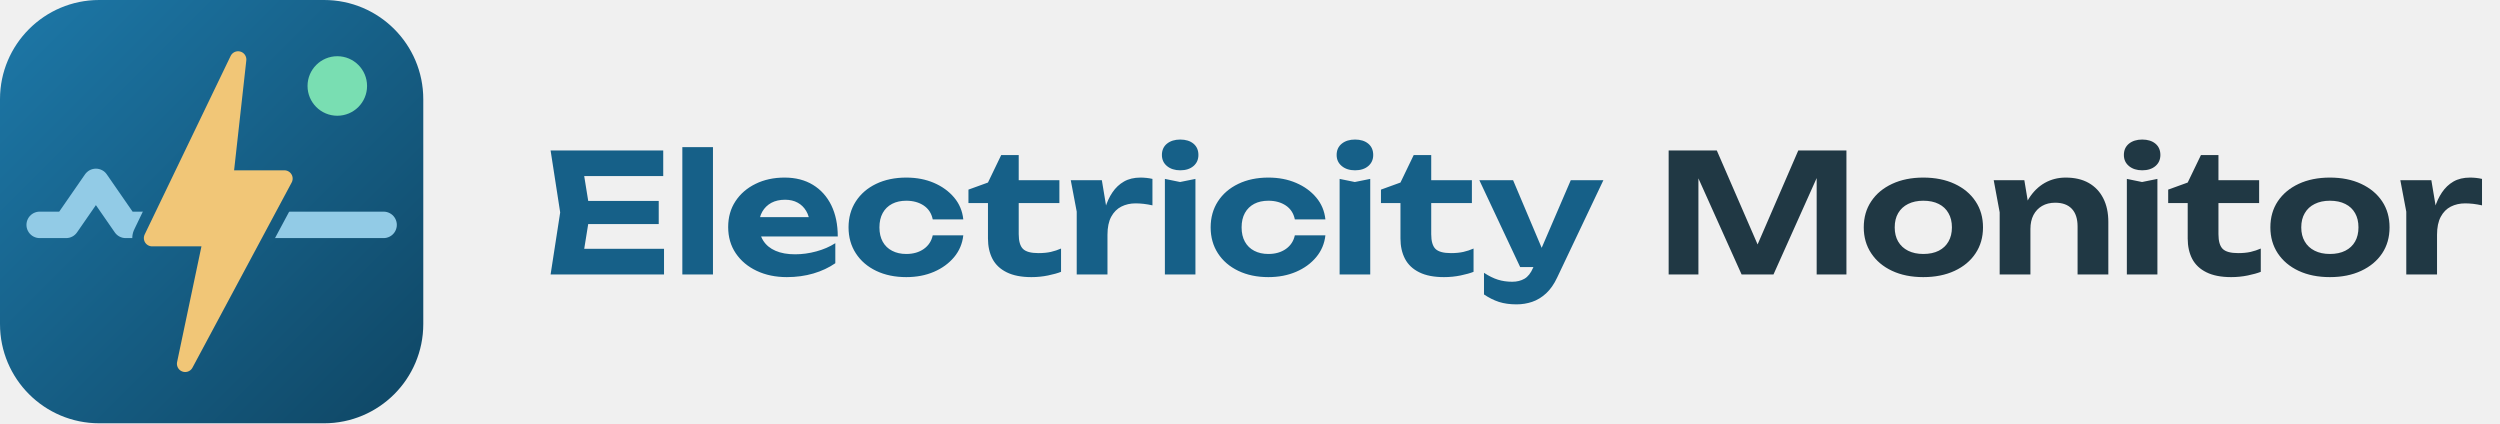
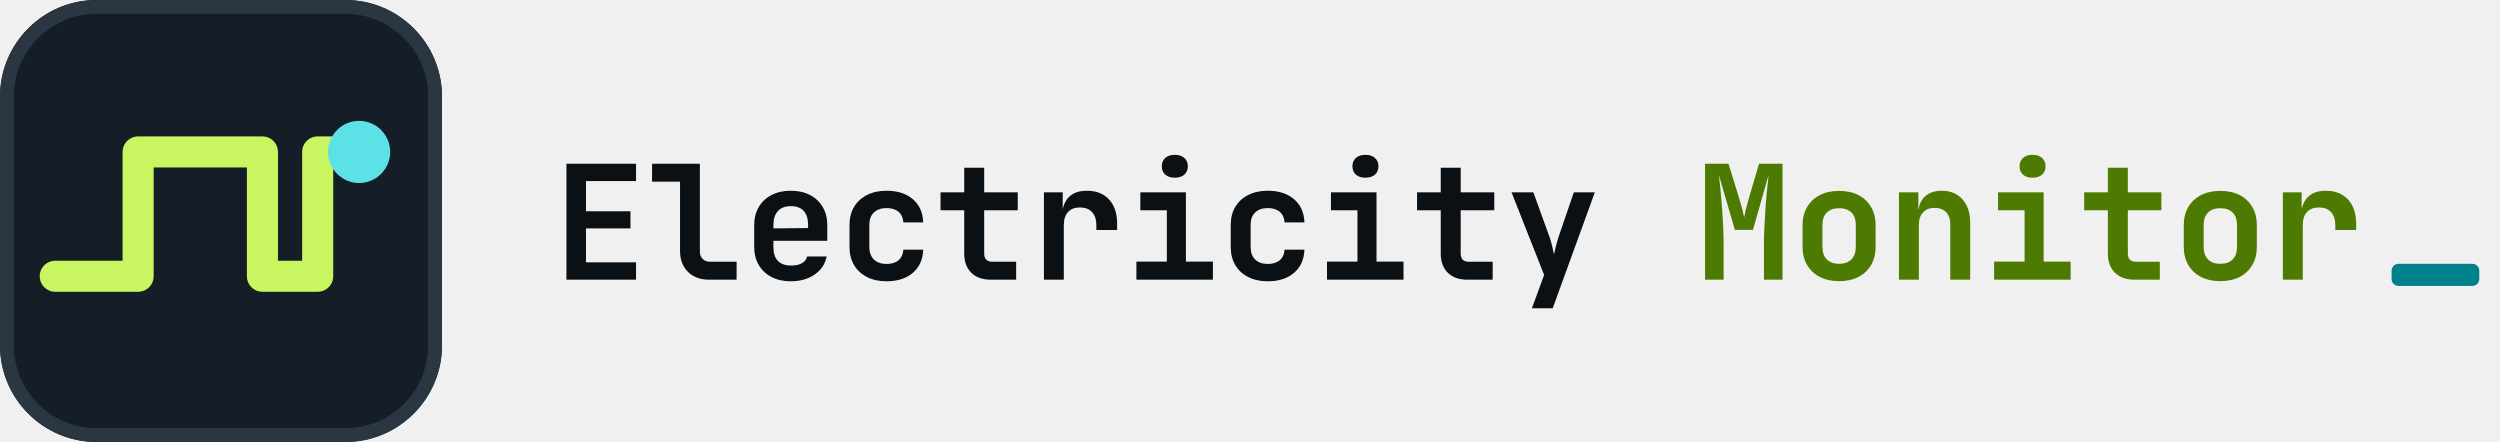
- <svg xmlns="http://www.w3.org/2000/svg" viewBox="0 0 378 64" width="378" height="64" role="img" aria-label="Electricity Monitor">
-   <defs>
-     <linearGradient id="lbg" x1="0" y1="0" x2="1" y2="1">
-       <stop offset="0" stop-color="#1D78A8" />
-       <stop offset="1" stop-color="#0F4664" />
-     </linearGradient>
-   </defs>
-   <rect width="64" height="64" rx="15" fill="url(#lbg)" />
-   <mask id="lgap" maskUnits="userSpaceOnUse" x="0" y="0" width="64" height="64">
-     <rect width="64" height="64" fill="#fff" />
-     <path d="M36 9 L23 36 H32 L28 55 L43 27 H34 Z" fill="#000" stroke="#000" stroke-width="6" stroke-linejoin="round" />
-   </mask>
-   <g mask="url(#lgap)" class="pulse">
-     <path d="M6 34 H10 L14.5 27.5 L19 34 H30" fill="none" stroke="#92CBE6" stroke-width="4" stroke-linecap="round" stroke-linejoin="round" />
-     <path d="M34 34 H58" fill="none" stroke="#92CBE6" stroke-width="4" stroke-linecap="round" />
-   </g>
-   <path d="M36 9 L23 36 H32 L28 55 L43 27 H34 Z" fill="#F1C677" stroke="#F1C677" stroke-width="2.5" stroke-linejoin="round" />
-   <circle cx="51" cy="13" r="4.5" fill="#79DEB2" />
-   <path fill="#166088" d="M99.6 30.38V33.88H86.03V30.38ZM89.22 32.12 87.97 39.88 86 37.62H100.4V41.5H83.25L84.7 32.12L83.25 22.75H100.28V26.62H86L87.97 24.38Z M103.17 22.25H107.8V41.5H103.17Z M118.97 41.9Q116.42 41.9 114.41 40.95Q112.4 40 111.25 38.3Q110.1 36.6 110.1 34.33Q110.1 32.1 111.2 30.43Q112.3 28.75 114.24 27.8Q116.17 26.85 118.62 26.85Q121.12 26.85 122.92 27.95Q124.72 29.05 125.7 31.05Q126.67 33.05 126.67 35.75H113.83V32.83H124.12L122.45 33.88Q122.38 32.7 121.89 31.89Q121.4 31.07 120.6 30.64Q119.8 30.2 118.7 30.2Q117.5 30.2 116.62 30.67Q115.75 31.15 115.26 32Q114.77 32.85 114.77 33.98Q114.77 35.4 115.41 36.4Q116.05 37.4 117.26 37.92Q118.47 38.45 120.22 38.45Q121.83 38.45 123.43 38.01Q125.03 37.58 126.3 36.77V39.8Q124.85 40.8 122.99 41.35Q121.12 41.9 118.97 41.9Z M145.65 35.58Q145.45 37.45 144.26 38.88Q143.07 40.3 141.21 41.1Q139.35 41.9 137.03 41.9Q134.45 41.9 132.47 40.95Q130.5 40 129.4 38.3Q128.3 36.6 128.3 34.38Q128.3 32.15 129.4 30.45Q130.5 28.75 132.47 27.8Q134.45 26.85 137.03 26.85Q139.35 26.85 141.21 27.65Q143.07 28.45 144.26 29.86Q145.45 31.27 145.65 33.17H141.03Q140.75 31.8 139.66 31.07Q138.57 30.35 137.03 30.35Q135.8 30.35 134.89 30.82Q133.97 31.3 133.47 32.2Q132.97 33.1 132.97 34.38Q132.97 35.65 133.47 36.55Q133.97 37.45 134.89 37.92Q135.8 38.4 137.03 38.4Q138.6 38.4 139.68 37.64Q140.75 36.88 141.03 35.58Z M146.43 30.7V28.67L149.38 27.6L151.38 23.45H154.03V27.25H160.18V30.7H154.03V35.4Q154.03 37 154.68 37.64Q155.33 38.27 157 38.27Q158.08 38.27 158.89 38.09Q159.7 37.9 160.43 37.58V41.1Q159.68 41.4 158.46 41.65Q157.25 41.9 155.95 41.9Q153.68 41.9 152.21 41.17Q150.75 40.45 150.06 39.14Q149.38 37.83 149.38 36.05V30.7Z M161.9 27.25H166.6L167.45 32.38V41.5H162.8V32ZM174.25 27.05V31.05Q173.58 30.9 172.91 30.82Q172.25 30.75 171.7 30.75Q170.5 30.75 169.54 31.24Q168.58 31.73 168.01 32.78Q167.45 33.83 167.45 35.5L166.53 34.35Q166.7 32.83 167.1 31.48Q167.5 30.12 168.2 29.09Q168.9 28.05 169.94 27.45Q170.98 26.85 172.45 26.85Q172.88 26.85 173.35 26.9Q173.83 26.95 174.25 27.05Z M176.13 27.05 178.43 27.52 180.75 27.05V41.5H176.13ZM178.45 25.75Q177.23 25.75 176.45 25.11Q175.68 24.47 175.68 23.43Q175.68 22.35 176.45 21.72Q177.23 21.1 178.45 21.1Q179.7 21.1 180.45 21.72Q181.2 22.35 181.2 23.43Q181.2 24.47 180.45 25.11Q179.7 25.75 178.45 25.75Z M200.4 35.58Q200.2 37.45 199.01 38.88Q197.83 40.3 195.96 41.1Q194.1 41.9 191.78 41.9Q189.2 41.9 187.23 40.95Q185.25 40 184.15 38.3Q183.05 36.6 183.05 34.38Q183.05 32.15 184.15 30.45Q185.25 28.75 187.23 27.8Q189.2 26.85 191.78 26.85Q194.1 26.85 195.96 27.65Q197.83 28.45 199.01 29.86Q200.2 31.27 200.4 33.17H195.78Q195.5 31.8 194.41 31.07Q193.33 30.35 191.78 30.35Q190.55 30.35 189.64 30.82Q188.73 31.3 188.23 32.2Q187.73 33.1 187.73 34.38Q187.73 35.65 188.23 36.55Q188.73 37.45 189.64 37.92Q190.55 38.4 191.78 38.4Q193.35 38.4 194.43 37.64Q195.5 36.88 195.78 35.58Z M202.55 27.05 204.85 27.52 207.18 27.05V41.5H202.55ZM204.88 25.75Q203.65 25.75 202.88 25.11Q202.1 24.47 202.1 23.43Q202.1 22.35 202.88 21.72Q203.65 21.1 204.88 21.1Q206.13 21.1 206.88 21.72Q207.63 22.35 207.63 23.43Q207.63 24.47 206.88 25.11Q206.13 25.75 204.88 25.75Z M208.8 30.7V28.67L211.75 27.6L213.75 23.45H216.4V27.25H222.55V30.7H216.4V35.4Q216.4 37 217.05 37.64Q217.7 38.27 219.38 38.27Q220.45 38.27 221.26 38.09Q222.08 37.9 222.8 37.58V41.1Q222.05 41.4 220.84 41.65Q219.63 41.9 218.33 41.9Q216.05 41.9 214.59 41.17Q213.13 40.45 212.44 39.14Q211.75 37.83 211.75 36.05V30.7Z M229.3 46.02Q227.8 46.02 226.64 45.65Q225.48 45.27 224.38 44.52V41.25Q225.5 41.98 226.49 42.29Q227.48 42.6 228.65 42.6Q229.7 42.6 230.49 42.15Q231.28 41.7 231.8 40.5L237.5 27.25H242.43L235.45 41.95Q234.75 43.45 233.78 44.35Q232.8 45.25 231.66 45.64Q230.53 46.02 229.3 46.02ZM229.85 40.38 223.68 27.25H228.78L234.33 40.38Z" />
-   <path fill="#203844" d="M279.18 22.75V41.5H274.68V24.4L275.78 24.47L268.15 41.5H263.33L255.7 24.52L256.8 24.43V41.5H252.3V22.75H259.58L266.7 39.15H264.8L271.9 22.75Z M290.8 41.9Q288.1 41.9 286.08 40.95Q284.05 40 282.93 38.3Q281.8 36.6 281.8 34.38Q281.8 32.12 282.93 30.44Q284.05 28.75 286.09 27.8Q288.13 26.85 290.8 26.85Q293.5 26.85 295.54 27.8Q297.58 28.75 298.7 30.44Q299.83 32.12 299.83 34.38Q299.83 36.62 298.7 38.31Q297.58 40 295.54 40.95Q293.5 41.9 290.8 41.9ZM290.8 38.4Q292.18 38.4 293.14 37.91Q294.1 37.42 294.61 36.52Q295.13 35.62 295.13 34.38Q295.13 33.12 294.61 32.23Q294.1 31.32 293.14 30.84Q292.18 30.35 290.8 30.35Q289.48 30.35 288.5 30.84Q287.53 31.32 287 32.23Q286.48 33.12 286.48 34.38Q286.48 35.62 287 36.52Q287.53 37.42 288.5 37.91Q289.48 38.4 290.8 38.4Z M301.45 27.25H306.08L307 32.8V41.5H302.35V32.1ZM312.33 26.85Q314.38 26.85 315.81 27.66Q317.25 28.48 318.01 29.98Q318.78 31.48 318.78 33.55V41.5H314.13V34.25Q314.13 32.48 313.25 31.56Q312.38 30.65 310.75 30.65Q309.6 30.65 308.76 31.14Q307.93 31.62 307.46 32.51Q307 33.4 307 34.62L305.53 33.85Q305.8 31.57 306.76 30.02Q307.73 28.48 309.16 27.66Q310.6 26.85 312.33 26.85Z M321.58 27.05 323.88 27.52 326.2 27.05V41.5H321.58ZM323.9 25.75Q322.68 25.75 321.9 25.11Q321.13 24.47 321.13 23.43Q321.13 22.35 321.9 21.72Q322.68 21.1 323.9 21.1Q325.15 21.1 325.9 21.72Q326.65 22.35 326.65 23.43Q326.65 24.47 325.9 25.11Q325.15 25.75 323.9 25.75Z M327.83 30.7V28.67L330.78 27.6L332.78 23.45H335.43V27.25H341.58V30.7H335.43V35.4Q335.43 37 336.08 37.64Q336.73 38.27 338.4 38.27Q339.48 38.27 340.29 38.09Q341.1 37.9 341.83 37.58V41.1Q341.08 41.4 339.86 41.65Q338.65 41.9 337.35 41.9Q335.08 41.9 333.61 41.17Q332.15 40.45 331.46 39.14Q330.78 37.83 330.78 36.05V30.7Z M352.28 41.9Q349.58 41.9 347.55 40.95Q345.53 40 344.4 38.3Q343.28 36.6 343.28 34.38Q343.28 32.12 344.4 30.44Q345.53 28.75 347.56 27.8Q349.6 26.85 352.28 26.85Q354.98 26.85 357.01 27.8Q359.05 28.75 360.18 30.44Q361.3 32.12 361.3 34.38Q361.3 36.62 360.18 38.31Q359.05 40 357.01 40.95Q354.98 41.9 352.28 41.9ZM352.28 38.4Q353.65 38.4 354.61 37.91Q355.58 37.42 356.09 36.52Q356.6 35.62 356.6 34.38Q356.6 33.12 356.09 32.23Q355.58 31.32 354.61 30.84Q353.65 30.35 352.28 30.35Q350.95 30.35 349.98 30.84Q349 31.32 348.48 32.23Q347.95 33.12 347.95 34.38Q347.95 35.62 348.48 36.52Q349 37.42 349.98 37.91Q350.95 38.4 352.28 38.4Z M362.93 27.25H367.62L368.48 32.38V41.5H363.83V32ZM375.28 27.05V31.05Q374.6 30.9 373.94 30.82Q373.28 30.75 372.73 30.75Q371.53 30.75 370.56 31.24Q369.6 31.73 369.04 32.78Q368.48 33.83 368.48 35.5L367.55 34.35Q367.73 32.83 368.12 31.48Q368.53 30.12 369.23 29.09Q369.93 28.05 370.96 27.45Q372 26.85 373.48 26.85Q373.9 26.85 374.38 26.9Q374.85 26.95 375.28 27.05Z" />
+ <svg xmlns="http://www.w3.org/2000/svg" viewBox="0 0 362 64" width="362" height="64" role="img" aria-label="Electricity Monitor">
+   <rect width="64" height="64" rx="14" fill="#151E27" />
+   <rect x="1" y="1" width="62" height="62" rx="13" fill="none" stroke="#2A3742" stroke-width="2" />
+   <path class="wave" d="M8 40 H20 V22 H38 V40 H46 V22 H52" fill="none" stroke="#C8F560" stroke-width="4.5" stroke-linecap="round" stroke-linejoin="round" />
+   <circle class="dot" cx="52" cy="22" r="4.5" fill="#5CE1E6" />
+   <path fill="#0B1015" d="M82.02 40.5V23.71H92.1V26.22H84.85V30.59H91.29V33.07H84.85V37.99H92.1V40.5Z M102.63 40.5Q101.39 40.5 100.46 39.99Q99.53 39.49 99 38.56Q98.47 37.62 98.47 36.41V26.31H94.42V23.71H101.34V36.41Q101.34 37.1 101.75 37.5Q102.15 37.9 102.84 37.9H106.66V40.5Z M114.52 40.73Q112.91 40.73 111.72 40.11Q110.52 39.49 109.87 38.37Q109.21 37.26 109.21 35.76V32.59Q109.21 31.09 109.87 29.98Q110.52 28.86 111.72 28.24Q112.91 27.62 114.52 27.62Q116.11 27.62 117.29 28.24Q118.48 28.86 119.13 29.98Q119.79 31.09 119.79 32.59V34.87H111.99V35.76Q111.99 37.1 112.64 37.77Q113.28 38.45 114.55 38.45Q115.51 38.45 116.11 38.12Q116.71 37.79 116.87 37.14H119.7Q119.38 38.77 117.96 39.75Q116.55 40.73 114.52 40.73ZM117.01 33.26V32.56Q117.01 31.25 116.39 30.55Q115.76 29.85 114.52 29.85Q113.28 29.85 112.64 30.56Q111.99 31.28 111.99 32.59V33.07L117.21 33.02Z M128.37 40.73Q126.76 40.73 125.55 40.12Q124.34 39.51 123.68 38.4Q123.01 37.28 123.01 35.76V32.59Q123.01 31.05 123.68 29.94Q124.34 28.84 125.55 28.23Q126.76 27.62 128.37 27.62Q130.76 27.62 132.19 28.85Q133.61 30.08 133.68 32.2H130.81Q130.74 31.21 130.11 30.67Q129.47 30.13 128.37 30.13Q127.22 30.13 126.55 30.76Q125.88 31.39 125.88 32.56V35.76Q125.88 36.94 126.55 37.58Q127.22 38.22 128.37 38.22Q129.47 38.22 130.11 37.68Q130.74 37.14 130.81 36.15H133.68Q133.61 38.27 132.19 39.5Q130.76 40.73 128.37 40.73Z M143.48 40.5Q141.66 40.5 140.64 39.49Q139.62 38.48 139.62 36.7V30.45H136.19V27.85H139.62V24.29H142.51V27.85H147.37V30.45H142.51V36.7Q142.51 37.9 143.69 37.9H147.14V40.5Z M151.16 40.5V27.85H153.88V30.27H154.59L153.74 31.74Q153.74 29.69 154.66 28.66Q155.58 27.62 157.37 27.62Q159.42 27.62 160.59 28.88Q161.76 30.15 161.76 32.38V33.3H158.75V32.59Q158.75 31.37 158.12 30.7Q157.49 30.04 156.38 30.04Q155.26 30.04 154.65 30.7Q154.04 31.37 154.04 32.59V40.5Z M164.55 40.5V37.88H168.96V30.45H165.12V27.85H171.72V37.88H175.63V40.5ZM170.11 25.73Q169.24 25.73 168.73 25.29Q168.23 24.84 168.23 24.08Q168.23 23.32 168.73 22.87Q169.24 22.42 170.11 22.42Q170.99 22.42 171.49 22.87Q172 23.32 172 24.08Q172 24.84 171.49 25.29Q170.99 25.73 170.11 25.73Z M183.57 40.73Q181.96 40.73 180.75 40.12Q179.54 39.51 178.88 38.4Q178.21 37.28 178.21 35.76V32.59Q178.21 31.05 178.88 29.94Q179.54 28.84 180.75 28.23Q181.96 27.62 183.57 27.62Q185.96 27.62 187.39 28.85Q188.81 30.08 188.88 32.2H186.01Q185.94 31.21 185.31 30.67Q184.67 30.13 183.57 30.13Q182.42 30.13 181.75 30.76Q181.09 31.39 181.09 32.56V35.76Q181.09 36.94 181.75 37.58Q182.42 38.22 183.57 38.22Q184.67 38.22 185.31 37.68Q185.94 37.14 186.01 36.15H188.88Q188.81 38.27 187.39 39.5Q185.96 40.73 183.57 40.73Z M192.15 40.5V37.88H196.56V30.45H192.72V27.85H199.32V37.88H203.23V40.5ZM197.71 25.73Q196.84 25.73 196.33 25.29Q195.83 24.84 195.83 24.08Q195.83 23.32 196.33 22.87Q196.84 22.42 197.71 22.42Q198.59 22.42 199.09 22.87Q199.6 23.32 199.6 24.08Q199.6 24.84 199.09 25.29Q198.59 25.73 197.71 25.73Z M212.48 40.5Q210.66 40.5 209.64 39.49Q208.62 38.48 208.62 36.7V30.45H205.19V27.85H208.62V24.29H211.51V27.85H216.37V30.45H211.51V36.7Q211.51 37.9 212.69 37.9H216.14V40.5Z M221.82 44.64 223.59 39.81 218.87 27.85H222.03L224.37 34.31Q224.56 34.84 224.74 35.59Q224.92 36.34 225.02 36.82Q225.13 36.34 225.31 35.59Q225.5 34.84 225.68 34.31L227.89 27.85H230.93L224.83 44.64Z" />
+   <path fill="#4D7A00" d="M246.89 40.5V23.71H250.29L251.93 29.05Q252.18 29.85 252.34 30.52Q252.5 31.19 252.55 31.48Q252.59 31.19 252.75 30.52Q252.91 29.85 253.14 29.05L254.71 23.71H258.11V40.5H255.42V35.28Q255.42 34.13 255.49 32.77Q255.56 31.41 255.65 30.06Q255.74 28.7 255.87 27.48Q256 26.26 256.09 25.34L253.83 33.28H251.21L248.89 25.34Q249 26.22 249.12 27.4Q249.23 28.59 249.34 29.93Q249.44 31.28 249.51 32.66Q249.58 34.04 249.58 35.28V40.5Z M266.3 40.71Q264.69 40.71 263.51 40.1Q262.32 39.49 261.67 38.37Q261.01 37.26 261.01 35.74V32.61Q261.01 31.09 261.67 29.98Q262.32 28.86 263.51 28.25Q264.69 27.64 266.3 27.64Q267.93 27.64 269.11 28.25Q270.28 28.86 270.93 29.98Q271.59 31.09 271.59 32.59V35.74Q271.59 37.26 270.93 38.37Q270.28 39.49 269.11 40.1Q267.93 40.71 266.3 40.71ZM266.3 38.2Q267.45 38.2 268.08 37.57Q268.72 36.94 268.72 35.74V32.61Q268.72 31.39 268.08 30.77Q267.45 30.15 266.3 30.15Q265.17 30.15 264.53 30.77Q263.89 31.39 263.89 32.61V35.74Q263.89 36.94 264.53 37.57Q265.17 38.2 266.3 38.2Z M274.97 40.5V27.85H277.78V30.27H278.56L277.78 30.93Q277.78 29.37 278.69 28.49Q279.59 27.62 281.18 27.62Q283.04 27.62 284.16 28.86Q285.28 30.1 285.28 32.2V40.5H282.4V32.5Q282.4 31.35 281.8 30.73Q281.2 30.1 280.12 30.1Q279.07 30.1 278.46 30.75Q277.85 31.39 277.85 32.59V40.5Z M288.75 40.5V37.88H293.16V30.45H289.32V27.85H295.92V37.88H299.83V40.5ZM294.31 25.73Q293.44 25.73 292.93 25.29Q292.43 24.84 292.43 24.08Q292.43 23.32 292.93 22.87Q293.44 22.42 294.31 22.42Q295.19 22.42 295.69 22.87Q296.2 23.32 296.2 24.08Q296.2 24.84 295.69 25.29Q295.19 25.73 294.31 25.73Z M309.08 40.5Q307.26 40.5 306.24 39.49Q305.22 38.48 305.22 36.7V30.45H301.79V27.85H305.22V24.29H308.11V27.85H312.97V30.45H308.11V36.7Q308.11 37.9 309.29 37.9H312.74V40.5Z M321.5 40.71Q319.89 40.71 318.71 40.1Q317.52 39.49 316.87 38.37Q316.21 37.26 316.21 35.74V32.61Q316.21 31.09 316.87 29.98Q317.52 28.86 318.71 28.25Q319.89 27.64 321.5 27.64Q323.13 27.64 324.31 28.25Q325.48 28.86 326.13 29.98Q326.79 31.09 326.79 32.59V35.74Q326.79 37.26 326.13 38.37Q325.48 39.49 324.31 40.1Q323.13 40.71 321.5 40.71ZM321.5 38.2Q322.65 38.2 323.28 37.57Q323.92 36.94 323.92 35.74V32.61Q323.92 31.39 323.28 30.77Q322.65 30.15 321.5 30.15Q320.37 30.15 319.73 30.77Q319.09 31.39 319.09 32.61V35.74Q319.09 36.94 319.73 37.57Q320.37 38.2 321.5 38.2Z M330.56 40.5V27.85H333.28V30.27H333.99L333.14 31.74Q333.14 29.69 334.06 28.66Q334.98 27.62 336.77 27.62Q338.82 27.62 339.99 28.88Q341.17 30.15 341.17 32.38V33.3H338.15V32.59Q338.15 31.37 337.52 30.7Q336.89 30.04 335.78 30.04Q334.66 30.04 334.05 30.7Q333.44 31.37 333.44 32.59V40.5Z" />
+   <rect fill="#00808A" x="346.3" y="38.2" width="12.7" height="3.2" rx="1" />
</svg>
